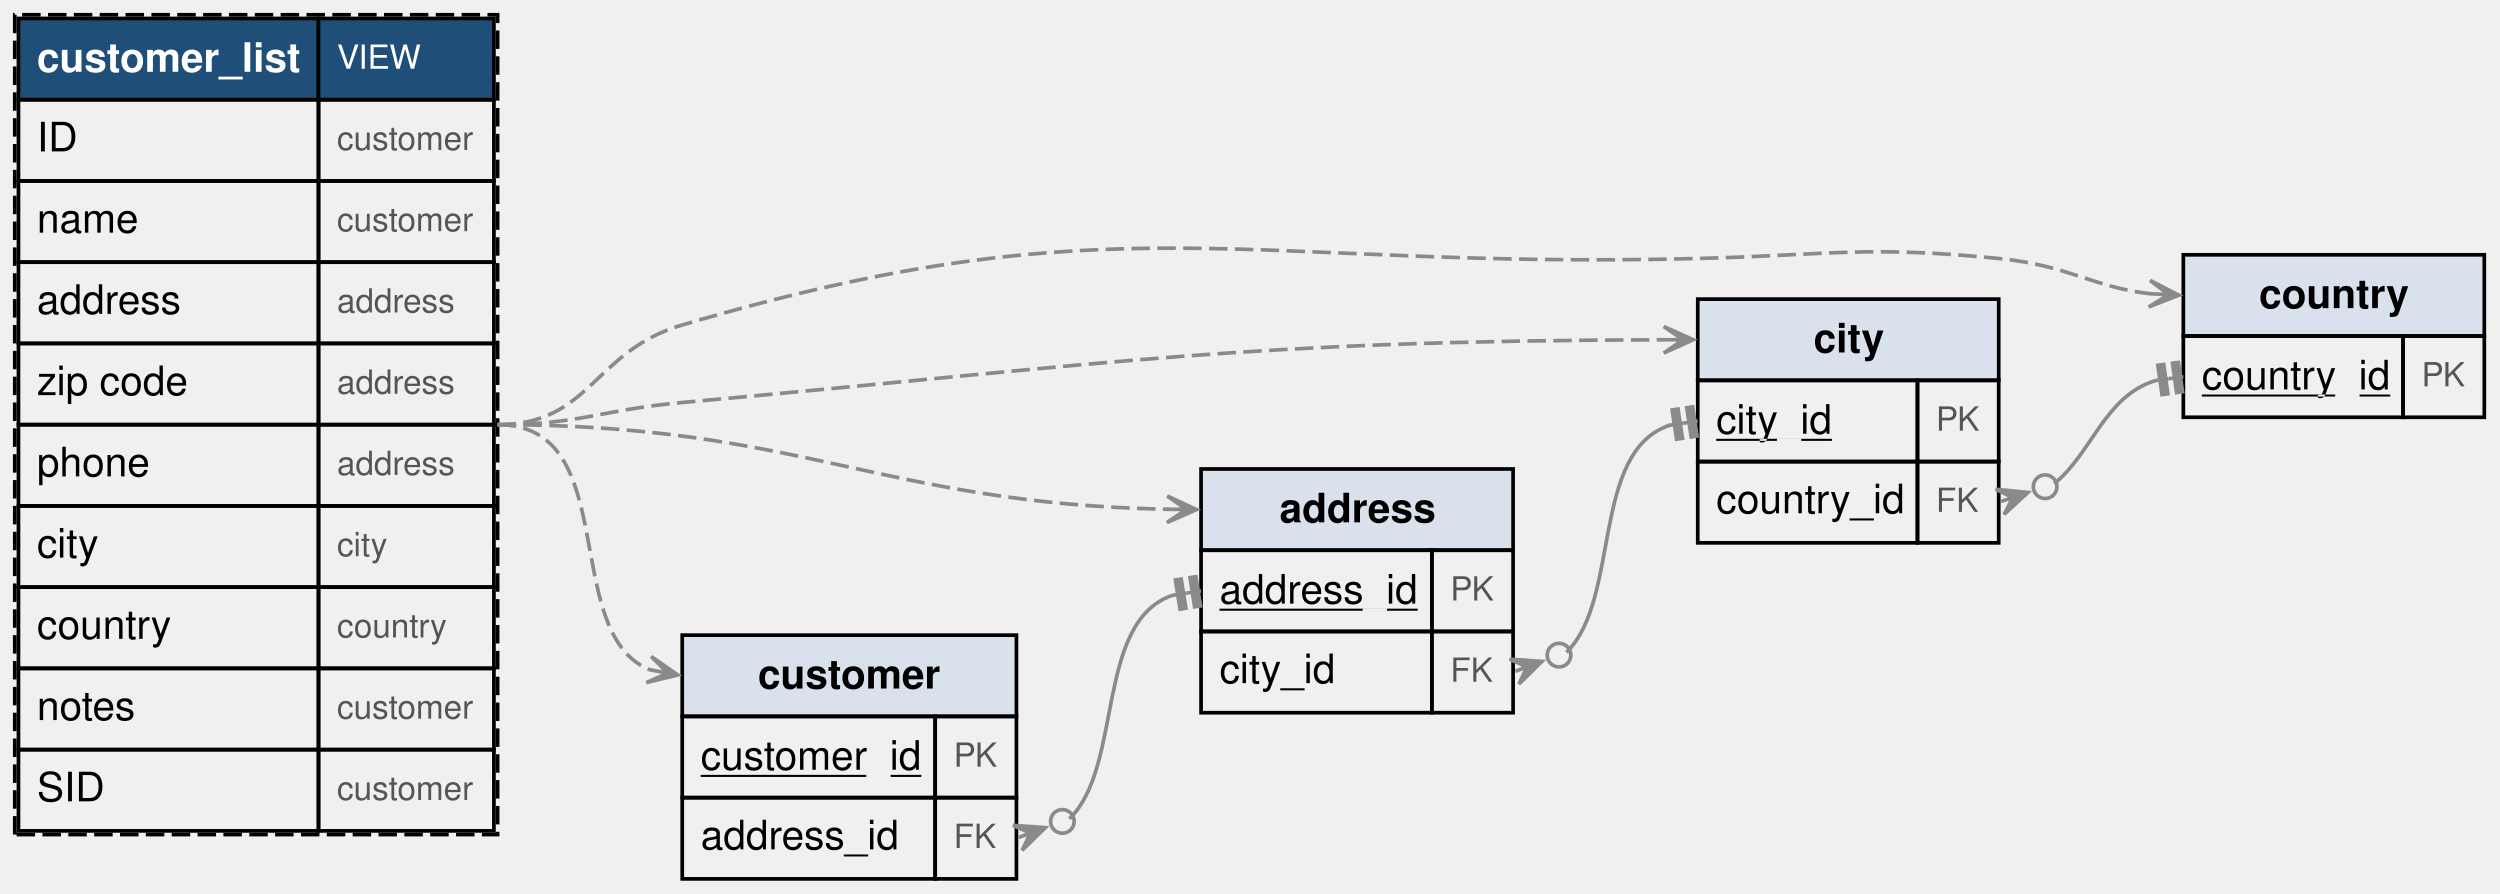
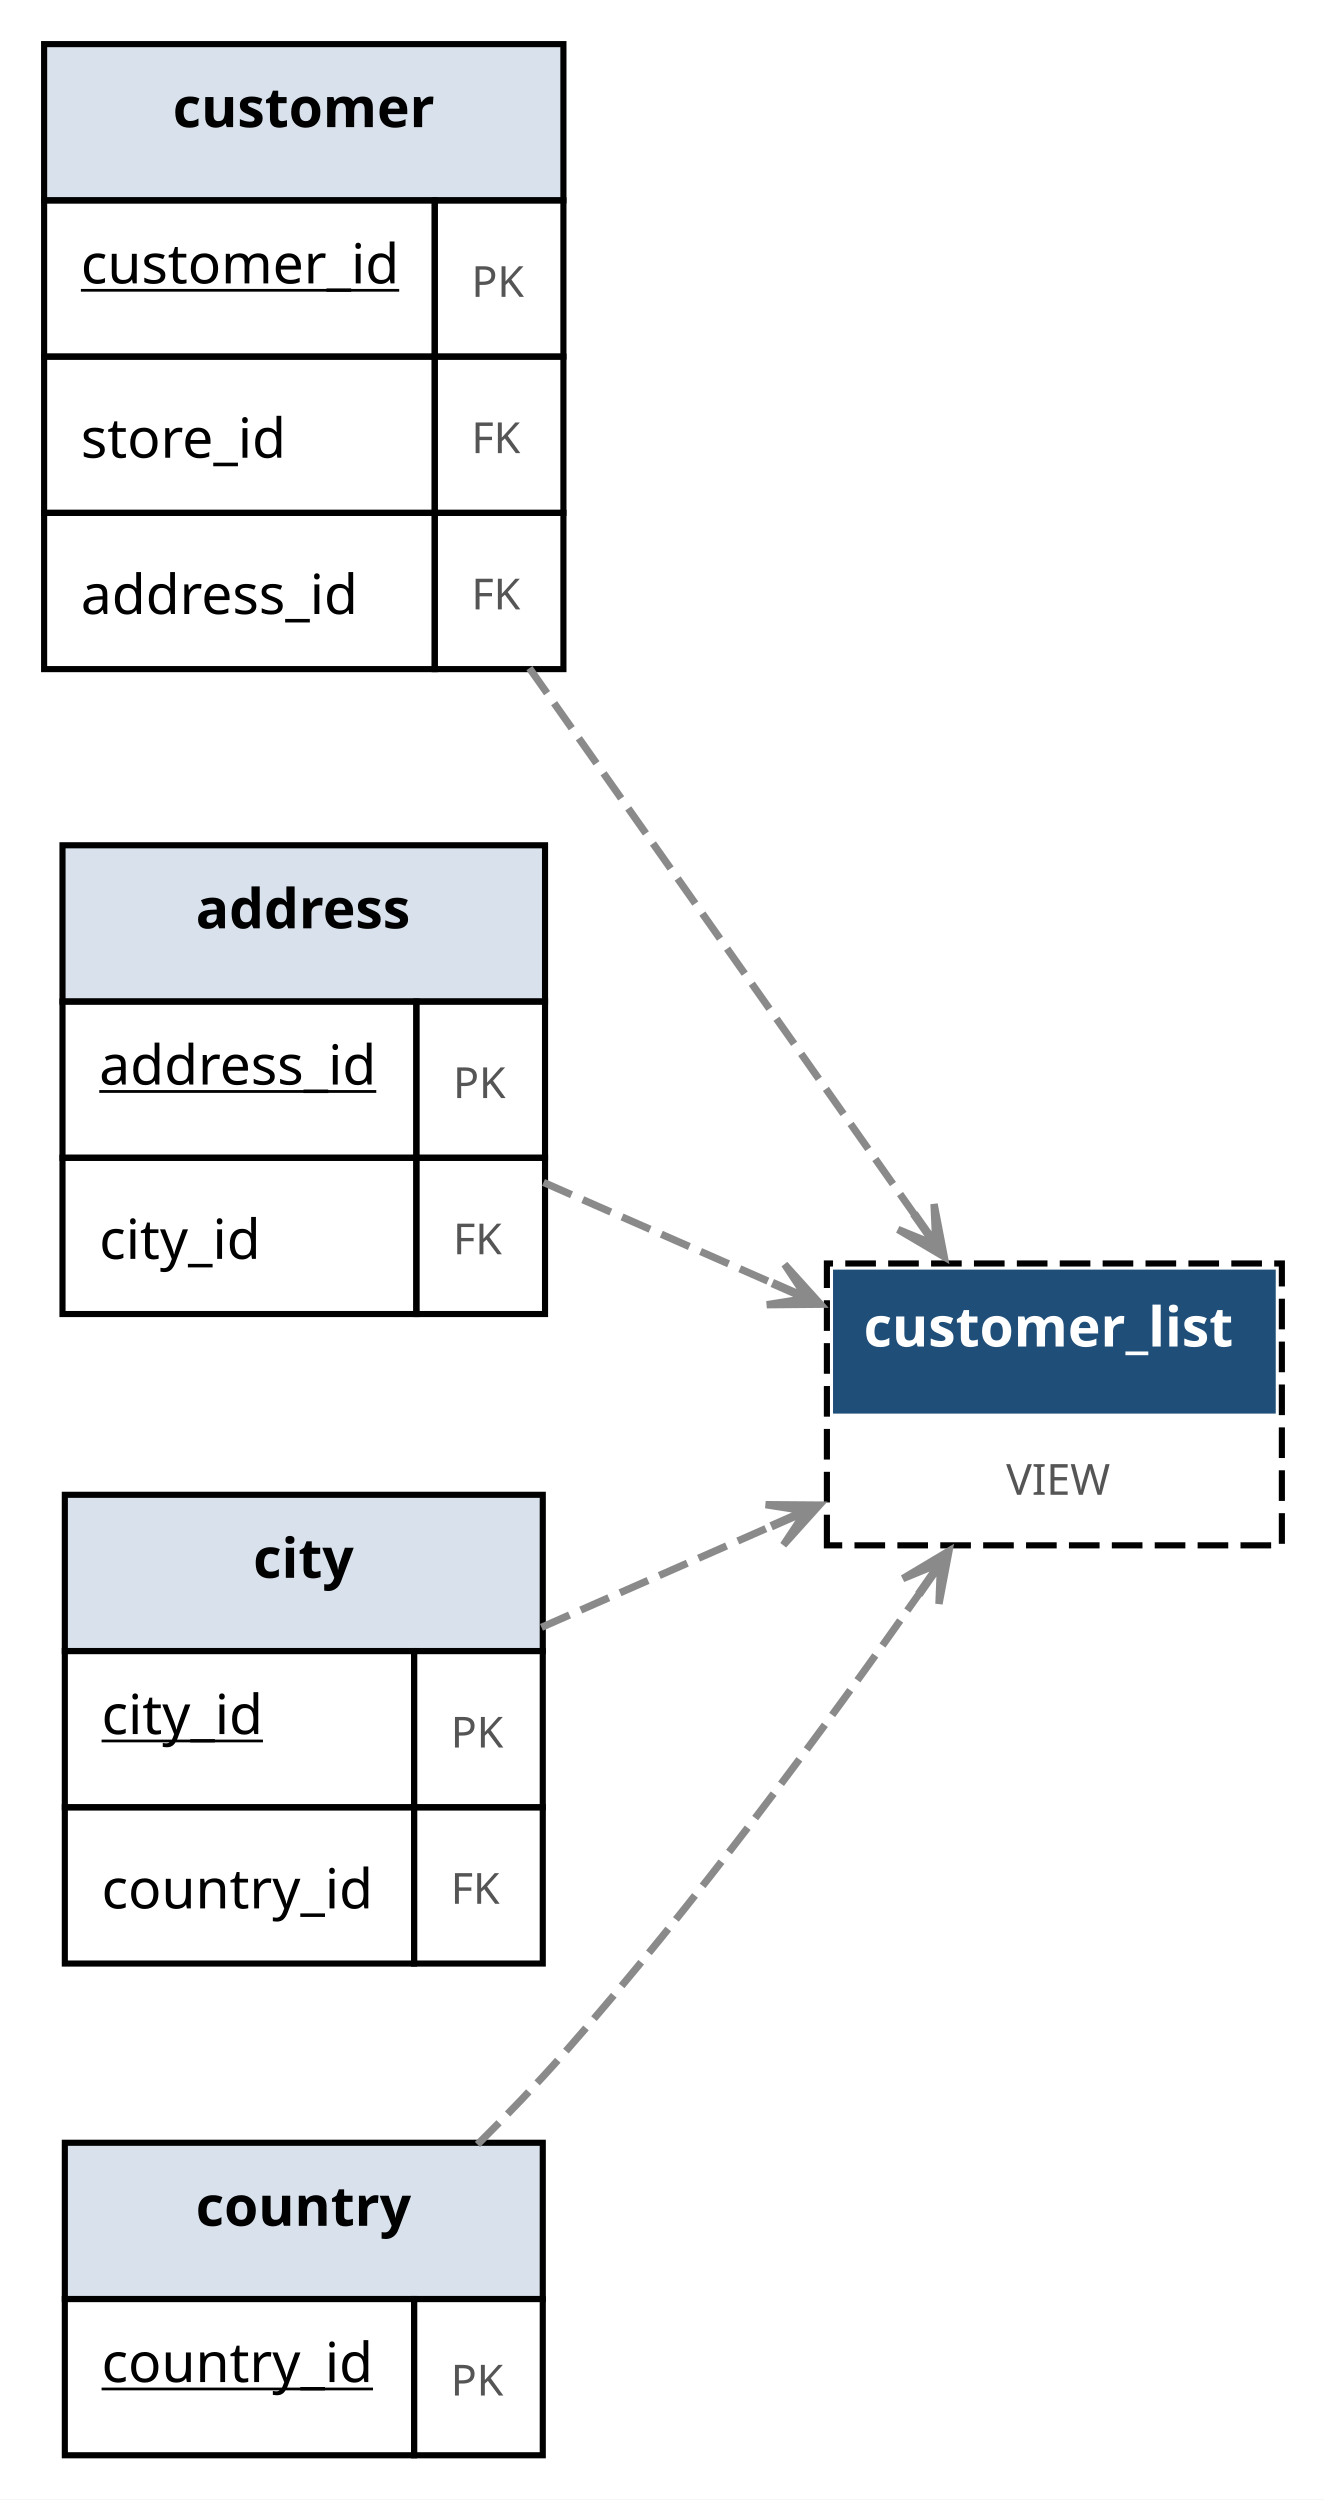
- <svg xmlns="http://www.w3.org/2000/svg" width="677pt" height="242pt" viewBox="0.00 0.00 677.00 242.00">
-   <g id="graph0" class="graph" transform="scale(1 1) rotate(0) translate(4 238)">
+ <svg xmlns="http://www.w3.org/2000/svg" width="216pt" height="408pt" viewBox="0.00 0.00 216.00 408.00">
+   <g id="graph0" class="graph" transform="scale(1 1) rotate(0) translate(7.2 400.7)">
+     <polygon fill="white" stroke="none" points="-7.2,7.2 -7.2,-400.7 209.2,-400.7 209.2,7.2 -7.2,7.2" />
    <g id="node1" class="node">
-       <polygon fill="none" stroke="black" stroke-dasharray="5,2" points="0,-12 0,-234 130.75,-234 130.75,-12 0,-12" />
-       <polygon fill="#1f4e79" stroke="none" stroke-dasharray="5,2" points="1,-211 1,-233 82.25,-233 82.25,-211 1,-211" />
-       <polygon fill="none" stroke="black" points="1,-211 1,-233 82.25,-233 82.25,-211 1,-211" />
-       <text xml:space="preserve" text-anchor="start" x="6" y="-218.55" font-family="Helvetica,sans-Serif" font-weight="bold" font-size="11.00" fill="white">customer_list</text>
-       <polygon fill="#1f4e79" stroke="none" points="82.25,-211 82.25,-233 129.75,-233 129.75,-211 82.25,-211" />
-       <polygon fill="none" stroke="black" points="82.25,-211 82.25,-233 129.75,-233 129.75,-211 82.25,-211" />
-       <text xml:space="preserve" text-anchor="start" x="87.25" y="-219.38" font-family="Helvetica,sans-Serif" font-size="9.00" fill="white">VIEW</text>
-       <polygon fill="none" stroke="black" points="1,-189 1,-211 82.25,-211 82.25,-189 1,-189" />
-       <text xml:space="preserve" text-anchor="start" x="6" y="-197" font-family="Helvetica,sans-Serif" font-size="11.00">ID</text>
-       <polygon fill="none" stroke="black" points="82.25,-189 82.25,-211 129.75,-211 129.75,-189 82.25,-189" />
-       <text xml:space="preserve" text-anchor="start" x="87.25" y="-197.38" font-family="Helvetica,sans-Serif" font-size="9.00" fill="#555555">customer</text>
-       <polygon fill="none" stroke="black" points="1,-167 1,-189 82.25,-189 82.25,-167 1,-167" />
-       <text xml:space="preserve" text-anchor="start" x="6" y="-175" font-family="Helvetica,sans-Serif" font-size="11.00">name</text>
-       <polygon fill="none" stroke="black" points="82.25,-167 82.25,-189 129.75,-189 129.75,-167 82.25,-167" />
-       <text xml:space="preserve" text-anchor="start" x="87.25" y="-175.38" font-family="Helvetica,sans-Serif" font-size="9.00" fill="#555555">customer</text>
-       <polygon fill="none" stroke="black" points="1,-145 1,-167 82.25,-167 82.25,-145 1,-145" />
-       <text xml:space="preserve" text-anchor="start" x="6" y="-153" font-family="Helvetica,sans-Serif" font-size="11.00">address</text>
-       <polygon fill="none" stroke="black" points="82.25,-145 82.25,-167 129.75,-167 129.75,-145 82.25,-145" />
-       <text xml:space="preserve" text-anchor="start" x="87.25" y="-153.38" font-family="Helvetica,sans-Serif" font-size="9.00" fill="#555555">address</text>
-       <polygon fill="none" stroke="black" points="1,-123 1,-145 82.25,-145 82.25,-123 1,-123" />
-       <text xml:space="preserve" text-anchor="start" x="6" y="-131" font-family="Helvetica,sans-Serif" font-size="11.00">zip code</text>
-       <polygon fill="none" stroke="black" points="82.25,-123 82.25,-145 129.75,-145 129.75,-123 82.25,-123" />
-       <text xml:space="preserve" text-anchor="start" x="87.25" y="-131.38" font-family="Helvetica,sans-Serif" font-size="9.00" fill="#555555">address</text>
-       <polygon fill="none" stroke="black" points="1,-101 1,-123 82.25,-123 82.25,-101 1,-101" />
-       <text xml:space="preserve" text-anchor="start" x="6" y="-109" font-family="Helvetica,sans-Serif" font-size="11.00">phone</text>
-       <polygon fill="none" stroke="black" points="82.25,-101 82.25,-123 129.75,-123 129.75,-101 82.25,-101" />
-       <text xml:space="preserve" text-anchor="start" x="87.25" y="-109.38" font-family="Helvetica,sans-Serif" font-size="9.00" fill="#555555">address</text>
-       <polygon fill="none" stroke="black" points="1,-79 1,-101 82.25,-101 82.25,-79 1,-79" />
-       <text xml:space="preserve" text-anchor="start" x="6" y="-87" font-family="Helvetica,sans-Serif" font-size="11.00">city</text>
-       <polygon fill="none" stroke="black" points="82.25,-79 82.25,-101 129.75,-101 129.75,-79 82.25,-79" />
-       <text xml:space="preserve" text-anchor="start" x="87.25" y="-87.38" font-family="Helvetica,sans-Serif" font-size="9.00" fill="#555555">city</text>
-       <polygon fill="none" stroke="black" points="1,-57 1,-79 82.25,-79 82.25,-57 1,-57" />
-       <text xml:space="preserve" text-anchor="start" x="6" y="-65" font-family="Helvetica,sans-Serif" font-size="11.00">country</text>
-       <polygon fill="none" stroke="black" points="82.25,-57 82.25,-79 129.75,-79 129.75,-57 82.25,-57" />
-       <text xml:space="preserve" text-anchor="start" x="87.25" y="-65.38" font-family="Helvetica,sans-Serif" font-size="9.00" fill="#555555">country</text>
-       <polygon fill="none" stroke="black" points="1,-35 1,-57 82.25,-57 82.25,-35 1,-35" />
-       <text xml:space="preserve" text-anchor="start" x="6" y="-43" font-family="Helvetica,sans-Serif" font-size="11.00">notes</text>
-       <polygon fill="none" stroke="black" points="82.25,-35 82.25,-57 129.75,-57 129.75,-35 82.25,-35" />
-       <text xml:space="preserve" text-anchor="start" x="87.25" y="-43.38" font-family="Helvetica,sans-Serif" font-size="9.00" fill="#555555">customer</text>
-       <polygon fill="none" stroke="black" points="1,-13 1,-35 82.25,-35 82.25,-13 1,-13" />
-       <text xml:space="preserve" text-anchor="start" x="6" y="-21" font-family="Helvetica,sans-Serif" font-size="11.00">SID</text>
-       <polygon fill="none" stroke="black" points="82.25,-13 82.25,-35 129.75,-35 129.75,-13 82.25,-13" />
-       <text xml:space="preserve" text-anchor="start" x="87.25" y="-21.38" font-family="Helvetica,sans-Serif" font-size="9.00" fill="#555555">customer</text>
+       <polygon fill="none" stroke="#000000" stroke-dasharray="5,2" points="127.75,-148.5 127.75,-194.5 202,-194.5 202,-148.5 127.75,-148.5" />
+       <polygon fill="#1f4e79" stroke="none" stroke-dasharray="5,2" points="128.75,-170 128.75,-193.5 201,-193.5 201,-170 128.75,-170" />
+       <text xml:space="preserve" text-anchor="start" x="133.75" y="-180.95" font-family="Noto Sans KR" font-weight="bold" font-size="9.00" fill="#ffffff">customer_list</text>
+       <text xml:space="preserve" text-anchor="start" x="157" y="-156.75" font-family="Noto Sans KR" font-size="7.00" fill="#555555">VIEW</text>
    </g>
    <g id="node2" class="node">
-       <polygon fill="#d9e2ec" stroke="none" points="321.25,-89 321.25,-111 405.75,-111 405.75,-89 321.25,-89" />
-       <polygon fill="none" stroke="black" points="321.25,-89 321.25,-111 405.75,-111 405.75,-89 321.25,-89" />
-       <text xml:space="preserve" text-anchor="start" x="342.5" y="-96.55" font-family="Helvetica,sans-Serif" font-weight="bold" font-size="11.00">address</text>
-       <polygon fill="none" stroke="black" points="321.25,-67 321.25,-89 383.75,-89 383.75,-67 321.25,-67" />
-       <text xml:space="preserve" text-anchor="start" x="326.25" y="-74.55" font-family="Helvetica,sans-Serif" text-decoration="underline" font-size="11.00">address_id</text>
-       <polygon fill="none" stroke="black" points="383.75,-67 383.75,-89 405.75,-89 405.75,-67 383.75,-67" />
-       <text xml:space="preserve" text-anchor="start" x="388.75" y="-75.38" font-family="Helvetica,sans-Serif" font-size="9.00" fill="#555555">PK</text>
-       <polygon fill="none" stroke="black" points="321.25,-45 321.25,-67 383.75,-67 383.75,-45 321.25,-45" />
-       <text xml:space="preserve" text-anchor="start" x="326.25" y="-53" font-family="Helvetica,sans-Serif" font-size="11.00">city_id</text>
-       <polygon fill="none" stroke="black" points="383.75,-45 383.75,-67 405.75,-67 405.75,-45 383.75,-45" />
-       <text xml:space="preserve" text-anchor="start" x="388.75" y="-53.38" font-family="Helvetica,sans-Serif" font-size="9.00" fill="#555555">FK</text>
+       <polygon fill="#d9e2ec" stroke="none" points="0,-368 0,-393.5 84.75,-393.5 84.75,-368 0,-368" />
+       <polygon fill="none" stroke="#000000" points="0,-368 0,-393.5 84.75,-393.5 84.75,-368 0,-368" />
+       <text xml:space="preserve" text-anchor="start" x="21" y="-379.95" font-family="Noto Sans KR" font-weight="bold" font-size="9.00" fill="#000000">customer</text>
+       <polygon fill="none" stroke="#000000" points="0,-342.5 0,-368 63.75,-368 63.75,-342.5 0,-342.5" />
+       <text xml:space="preserve" text-anchor="start" x="6" y="-354.45" font-family="Noto Sans KR" text-decoration="underline" font-size="9.00">customer_id</text>
+       <polygon fill="none" stroke="#000000" points="63.75,-342.5 63.75,-368 84.75,-368 84.75,-342.5 63.75,-342.5" />
+       <text xml:space="preserve" text-anchor="start" x="69.75" y="-352.25" font-family="Noto Sans KR" font-size="7.00" fill="#555555">PK</text>
+       <polygon fill="none" stroke="#000000" points="0,-317 0,-342.5 63.75,-342.5 63.75,-317 0,-317" />
+       <text xml:space="preserve" text-anchor="start" x="6" y="-326" font-family="Noto Sans KR" font-size="9.00">store_id</text>
+       <polygon fill="none" stroke="#000000" points="63.75,-317 63.75,-342.5 84.75,-342.5 84.75,-317 63.75,-317" />
+       <text xml:space="preserve" text-anchor="start" x="69.75" y="-326.75" font-family="Noto Sans KR" font-size="7.00" fill="#555555">FK</text>
+       <polygon fill="none" stroke="#000000" points="0,-291.5 0,-317 63.75,-317 63.75,-291.5 0,-291.5" />
+       <text xml:space="preserve" text-anchor="start" x="6" y="-300.5" font-family="Noto Sans KR" font-size="9.00">address_id</text>
+       <polygon fill="none" stroke="#000000" points="63.75,-291.5 63.75,-317 84.75,-317 84.75,-291.5 63.75,-291.5" />
+       <text xml:space="preserve" text-anchor="start" x="69.75" y="-301.25" font-family="Noto Sans KR" font-size="7.00" fill="#555555">FK</text>
+     </g>
+     <g id="edge1" class="edge">
+       <path fill="none" stroke="#8a8a8a" stroke-width="1.2" stroke-dasharray="5,2" d="M79.2,-291.66C99.74,-262.52 124.82,-226.92 142.34,-202.06" />
+       <polygon fill="#8a8a8a" stroke="#8a8a8a" stroke-width="1.2" points="146.9,-195.59 145.24,-204.2 145.52,-197.72 142.38,-202.18 142.29,-202.12 142.21,-202.07 145.36,-197.6 139.35,-200.05 146.9,-195.59" />
+     </g>
+     <g id="node3" class="node">
+       <polygon fill="#d9e2ec" stroke="none" points="3,-237.25 3,-262.75 81.75,-262.75 81.75,-237.25 3,-237.25" />
+       <polygon fill="none" stroke="#000000" points="3,-237.25 3,-262.75 81.75,-262.75 81.75,-237.25 3,-237.25" />
+       <text xml:space="preserve" text-anchor="start" x="24.75" y="-249.2" font-family="Noto Sans KR" font-weight="bold" font-size="9.00" fill="#000000">address</text>
+       <polygon fill="none" stroke="#000000" points="3,-211.75 3,-237.25 60.75,-237.25 60.75,-211.75 3,-211.75" />
+       <text xml:space="preserve" text-anchor="start" x="9" y="-223.7" font-family="Noto Sans KR" text-decoration="underline" font-size="9.00">address_id</text>
+       <polygon fill="none" stroke="#000000" points="60.75,-211.75 60.75,-237.25 81.75,-237.25 81.75,-211.75 60.75,-211.75" />
+       <text xml:space="preserve" text-anchor="start" x="66.75" y="-221.5" font-family="Noto Sans KR" font-size="7.00" fill="#555555">PK</text>
+       <polygon fill="none" stroke="#000000" points="3,-186.25 3,-211.75 60.75,-211.75 60.75,-186.25 3,-186.25" />
+       <text xml:space="preserve" text-anchor="start" x="9" y="-195.25" font-family="Noto Sans KR" font-size="9.00">city_id</text>
+       <polygon fill="none" stroke="#000000" points="60.75,-186.25 60.75,-211.75 81.75,-211.75 81.75,-186.25 60.75,-186.25" />
+       <text xml:space="preserve" text-anchor="start" x="66.75" y="-196" font-family="Noto Sans KR" font-size="7.00" fill="#555555">FK</text>
    </g>
    <g id="edge2" class="edge">
-       <path fill="none" stroke="#8a8a8a" stroke-dasharray="5,2" d="M130.75,-123C213.03,-123 234.49,-101.59 312.49,-100.08" />
-       <polygon fill="#8a8a8a" stroke="#8a8a8a" points="320.03,-100.01 312.07,-103.69 317.25,-100.04 312.03,-100.09 312.03,-100.09 312.03,-100.09 317.25,-100.04 312,-96.49 320.03,-100.01" />
+       <path fill="none" stroke="#8a8a8a" stroke-width="1.2" stroke-dasharray="5,2" d="M81.5,-207.73C93.6,-202.41 107.09,-196.48 119.58,-190.98" />
+       <polygon fill="#8a8a8a" stroke="#8a8a8a" stroke-width="1.2" points="126.71,-187.85 120.84,-194.36 124.43,-188.96 119.43,-191.16 119.39,-191.07 119.35,-190.98 124.35,-188.78 117.94,-187.77 126.71,-187.85" />
    </g>
-     <g id="node3" class="node">
-       <polygon fill="#d9e2ec" stroke="none" points="455.75,-135 455.75,-157 537.25,-157 537.25,-135 455.75,-135" />
-       <polygon fill="none" stroke="black" points="455.75,-135 455.75,-157 537.25,-157 537.25,-135 455.75,-135" />
-       <text xml:space="preserve" text-anchor="start" x="487.12" y="-142.55" font-family="Helvetica,sans-Serif" font-weight="bold" font-size="11.00">city</text>
-       <polygon fill="none" stroke="black" points="455.75,-113 455.75,-135 515.25,-135 515.25,-113 455.75,-113" />
-       <text xml:space="preserve" text-anchor="start" x="460.75" y="-120.55" font-family="Helvetica,sans-Serif" text-decoration="underline" font-size="11.00">city_id</text>
-       <polygon fill="none" stroke="black" points="515.25,-113 515.25,-135 537.25,-135 537.25,-113 515.25,-113" />
-       <text xml:space="preserve" text-anchor="start" x="520.25" y="-121.38" font-family="Helvetica,sans-Serif" font-size="9.00" fill="#555555">PK</text>
-       <polygon fill="none" stroke="black" points="455.75,-91 455.75,-113 515.25,-113 515.25,-91 455.75,-91" />
-       <text xml:space="preserve" text-anchor="start" x="460.75" y="-99" font-family="Helvetica,sans-Serif" font-size="11.00">country_id</text>
-       <polygon fill="none" stroke="black" points="515.25,-91 515.25,-113 537.25,-113 537.25,-91 515.25,-91" />
-       <text xml:space="preserve" text-anchor="start" x="520.25" y="-99.38" font-family="Helvetica,sans-Serif" font-size="9.00" fill="#555555">FK</text>
+     <g id="node4" class="node">
+       <polygon fill="#d9e2ec" stroke="none" points="3.38,-131.25 3.38,-156.75 81.38,-156.75 81.38,-131.25 3.38,-131.25" />
+       <polygon fill="none" stroke="#000000" points="3.38,-131.25 3.38,-156.75 81.38,-156.75 81.38,-131.25 3.38,-131.25" />
+       <text xml:space="preserve" text-anchor="start" x="34.12" y="-143.2" font-family="Noto Sans KR" font-weight="bold" font-size="9.00" fill="#000000">city</text>
+       <polygon fill="none" stroke="#000000" points="3.38,-105.75 3.38,-131.25 60.38,-131.25 60.38,-105.75 3.38,-105.75" />
+       <text xml:space="preserve" text-anchor="start" x="9.38" y="-117.7" font-family="Noto Sans KR" text-decoration="underline" font-size="9.00">city_id</text>
+       <polygon fill="none" stroke="#000000" points="60.38,-105.75 60.38,-131.25 81.38,-131.25 81.38,-105.75 60.38,-105.75" />
+       <text xml:space="preserve" text-anchor="start" x="66.38" y="-115.5" font-family="Noto Sans KR" font-size="7.00" fill="#555555">PK</text>
+       <polygon fill="none" stroke="#000000" points="3.38,-80.25 3.38,-105.75 60.38,-105.75 60.38,-80.25 3.38,-80.25" />
+       <text xml:space="preserve" text-anchor="start" x="9.38" y="-89.25" font-family="Noto Sans KR" font-size="9.00">country_id</text>
+       <polygon fill="none" stroke="#000000" points="60.38,-80.25 60.38,-105.75 81.38,-105.75 81.38,-80.25 60.38,-80.25" />
+       <text xml:space="preserve" text-anchor="start" x="66.38" y="-90" font-family="Noto Sans KR" font-size="7.00" fill="#555555">FK</text>
    </g>
    <g id="edge3" class="edge">
-       <path fill="none" stroke="#8a8a8a" stroke-dasharray="5,2" d="M130.75,-123C153.13,-123 158.46,-126.98 180.75,-129 299.61,-139.8 331.68,-145.7 446.6,-145.99" />
-       <polygon fill="#8a8a8a" stroke="#8a8a8a" points="454.53,-146 446.53,-149.59 451.75,-145.99 446.53,-145.99 446.53,-145.99 446.53,-145.99 451.75,-145.99 446.54,-142.39 454.53,-146" />
+       <path fill="none" stroke="#8a8a8a" stroke-width="1.2" stroke-dasharray="5,2" d="M81.17,-135.12C93.28,-140.45 106.81,-146.4 119.36,-151.92" />
+       <polygon fill="#8a8a8a" stroke="#8a8a8a" stroke-width="1.2" points="126.52,-155.07 117.75,-155.14 124.16,-154.14 119.16,-151.94 119.2,-151.85 119.24,-151.76 124.24,-153.96 120.65,-148.55 126.52,-155.07" />
    </g>
-     <g id="node4" class="node">
-       <polygon fill="#d9e2ec" stroke="none" points="587.25,-147 587.25,-169 668.75,-169 668.75,-147 587.25,-147" />
-       <polygon fill="none" stroke="black" points="587.25,-147 587.25,-169 668.75,-169 668.75,-147 587.25,-147" />
-       <text xml:space="preserve" text-anchor="start" x="607.75" y="-154.55" font-family="Helvetica,sans-Serif" font-weight="bold" font-size="11.00">country</text>
-       <polygon fill="none" stroke="black" points="587.25,-125 587.25,-147 646.75,-147 646.75,-125 587.25,-125" />
-       <text xml:space="preserve" text-anchor="start" x="592.25" y="-132.55" font-family="Helvetica,sans-Serif" text-decoration="underline" font-size="11.00">country_id</text>
-       <polygon fill="none" stroke="black" points="646.75,-125 646.75,-147 668.75,-147 668.75,-125 646.75,-125" />
-       <text xml:space="preserve" text-anchor="start" x="651.75" y="-133.38" font-family="Helvetica,sans-Serif" font-size="9.00" fill="#555555">PK</text>
+     <g id="node5" class="node">
+       <polygon fill="#d9e2ec" stroke="none" points="3.38,-25.5 3.38,-51 81.38,-51 81.38,-25.5 3.38,-25.5" />
+       <polygon fill="none" stroke="#000000" points="3.38,-25.5 3.38,-51 81.38,-51 81.38,-25.5 3.38,-25.5" />
+       <text xml:space="preserve" text-anchor="start" x="24.75" y="-37.45" font-family="Noto Sans KR" font-weight="bold" font-size="9.00" fill="#000000">country</text>
+       <polygon fill="none" stroke="#000000" points="3.38,0 3.38,-25.5 60.38,-25.5 60.38,0 3.38,0" />
+       <text xml:space="preserve" text-anchor="start" x="9.38" y="-11.95" font-family="Noto Sans KR" text-decoration="underline" font-size="9.00">country_id</text>
+       <polygon fill="none" stroke="#000000" points="60.38,0 60.38,-25.5 81.38,-25.5 81.38,0 60.38,0" />
+       <text xml:space="preserve" text-anchor="start" x="66.38" y="-9.75" font-family="Noto Sans KR" font-size="7.00" fill="#555555">PK</text>
    </g>
    <g id="edge4" class="edge">
-       <path fill="none" stroke="#8a8a8a" stroke-dasharray="5,2" d="M130.75,-123C156.01,-123 156.53,-142.86 180.75,-150 298.24,-184.63 333.31,-164.82 455.75,-168 491.96,-168.94 501.2,-171.57 537.25,-168 556.45,-166.1 562.78,-160.18 578.22,-158.47" />
-       <polygon fill="#8a8a8a" stroke="#8a8a8a" points="586.03,-158.06 578.23,-162.07 583.26,-158.21 578.04,-158.48 578.04,-158.48 578.04,-158.48 583.26,-158.21 577.86,-154.88 586.03,-158.06" />
-     </g>
-     <g id="node5" class="node">
-       <polygon fill="#d9e2ec" stroke="none" points="180.75,-44 180.75,-66 271.25,-66 271.25,-44 180.75,-44" />
-       <polygon fill="none" stroke="black" points="180.75,-44 180.75,-66 271.25,-66 271.25,-44 180.75,-44" />
-       <text xml:space="preserve" text-anchor="start" x="201.25" y="-51.55" font-family="Helvetica,sans-Serif" font-weight="bold" font-size="11.00">customer</text>
-       <polygon fill="none" stroke="black" points="180.75,-22 180.75,-44 249.25,-44 249.25,-22 180.75,-22" />
-       <text xml:space="preserve" text-anchor="start" x="185.75" y="-29.55" font-family="Helvetica,sans-Serif" text-decoration="underline" font-size="11.00">customer_id</text>
-       <polygon fill="none" stroke="black" points="249.25,-22 249.25,-44 271.25,-44 271.25,-22 249.25,-22" />
-       <text xml:space="preserve" text-anchor="start" x="254.25" y="-30.38" font-family="Helvetica,sans-Serif" font-size="9.00" fill="#555555">PK</text>
-       <polygon fill="none" stroke="black" points="180.75,0 180.75,-22 249.25,-22 249.25,0 180.75,0" />
-       <text xml:space="preserve" text-anchor="start" x="185.75" y="-8" font-family="Helvetica,sans-Serif" font-size="11.00">address_id</text>
-       <polygon fill="none" stroke="black" points="249.25,0 249.25,-22 271.25,-22 271.25,0 249.25,0" />
-       <text xml:space="preserve" text-anchor="start" x="254.25" y="-8.38" font-family="Helvetica,sans-Serif" font-size="9.00" fill="#555555">FK</text>
-     </g>
-     <g id="edge1" class="edge">
-       <path fill="none" stroke="#8a8a8a" stroke-dasharray="5,2" d="M130.75,-123C164.75,-123 147.38,-67.15 171.75,-56.68" />
-       <polygon fill="#8a8a8a" stroke="#8a8a8a" points="179.55,-55.22 172.35,-60.23 176.82,-55.73 171.69,-56.69 171.69,-56.69 171.69,-56.69 176.82,-55.73 171.03,-53.15 179.55,-55.22" />
-     </g>
-     <g id="edge5" class="edge">
-       <path fill="none" stroke="#8a8a8a" d="M420.19,-61.34C434.98,-75.86 426.65,-115.53 448.09,-122.83" />
-       <polygon fill="#8a8a8a" stroke="#8a8a8a" points="413.57,-58.89 407.31,-52.74 409.5,-57.39 406.38,-56.23 406.38,-56.23 406.38,-56.23 409.5,-57.39 404.82,-59.49 413.57,-58.89" />
-       <ellipse fill="none" stroke="#8a8a8a" cx="418.18" cy="-60.59" rx="3.2" ry="3.2" />
-       <polygon fill="#8a8a8a" stroke="#8a8a8a" points="455.56,-119.93 454.36,-127.83 452.78,-127.59 453.98,-119.68 455.56,-119.93" />
-       <polyline fill="none" stroke="#8a8a8a" points="455.75,-124 451.8,-123.4" />
-       <polygon fill="#8a8a8a" stroke="#8a8a8a" points="451.61,-119.32 450.4,-127.23 448.82,-126.99 450.02,-119.08 451.61,-119.32" />
-       <polyline fill="none" stroke="#8a8a8a" points="451.8,-123.4 447.84,-122.8" />
-     </g>
-     <g id="edge6" class="edge">
-       <path fill="none" stroke="#8a8a8a" d="M552.26,-107.02C562.44,-115.14 565.92,-130.71 579.63,-134.92" />
-       <polygon fill="#8a8a8a" stroke="#8a8a8a" points="545.15,-104.64 538.71,-98.69 541.04,-103.27 537.88,-102.21 537.88,-102.21 537.88,-102.21 541.04,-103.27 536.43,-105.52 545.15,-104.64" />
-       <ellipse fill="none" stroke="#8a8a8a" cx="549.82" cy="-106.2" rx="3.2" ry="3.2" />
-       <polygon fill="#8a8a8a" stroke="#8a8a8a" points="587.02,-131.93 585.9,-139.85 584.31,-139.63 585.43,-131.7 587.02,-131.93" />
-       <polyline fill="none" stroke="#8a8a8a" points="587.25,-136 583.29,-135.44" />
-       <polygon fill="#8a8a8a" stroke="#8a8a8a" points="583.06,-131.37 581.94,-139.29 580.35,-139.07 581.47,-131.14 583.06,-131.37" />
-       <polyline fill="none" stroke="#8a8a8a" points="583.29,-135.44 579.33,-134.88" />
-     </g>
-     <g id="edge7" class="edge">
-       <path fill="none" stroke="#8a8a8a" d="M285.59,-16.26C300.27,-30.51 292.44,-69.31 313.38,-76.76" />
-       <polygon fill="#8a8a8a" stroke="#8a8a8a" points="279.07,-13.87 272.8,-7.74 275.01,-12.38 271.88,-11.23 271.88,-11.23 271.88,-11.23 275.01,-12.38 270.32,-14.5 279.07,-13.87" />
-       <ellipse fill="none" stroke="#8a8a8a" cx="283.69" cy="-15.56" rx="3.2" ry="3.2" />
-       <polygon fill="#8a8a8a" stroke="#8a8a8a" points="321.08,-73.92 319.84,-81.83 318.26,-81.58 319.5,-73.67 321.08,-73.92" />
-       <polyline fill="none" stroke="#8a8a8a" points="321.25,-78 317.3,-77.38" />
-       <polygon fill="#8a8a8a" stroke="#8a8a8a" points="317.13,-73.3 315.88,-81.2 314.3,-80.95 315.55,-73.05 317.13,-73.3" />
-       <polyline fill="none" stroke="#8a8a8a" points="317.3,-77.38 313.35,-76.75" />
+       <path fill="none" stroke="#8a8a8a" stroke-width="1.2" stroke-dasharray="5,2" d="M70.72,-50.72C75.53,-55.49 80.39,-60.55 84.75,-65.5 106.1,-89.76 127.89,-119.37 143.18,-141.13" />
+       <polygon fill="#8a8a8a" stroke="#8a8a8a" stroke-width="1.2" points="147.67,-147.57 140.14,-143.07 146.14,-145.54 143.01,-141.06 143.09,-141.01 143.17,-140.95 146.3,-145.43 146.04,-138.95 147.67,-147.57" />
    </g>
  </g>
</svg>
